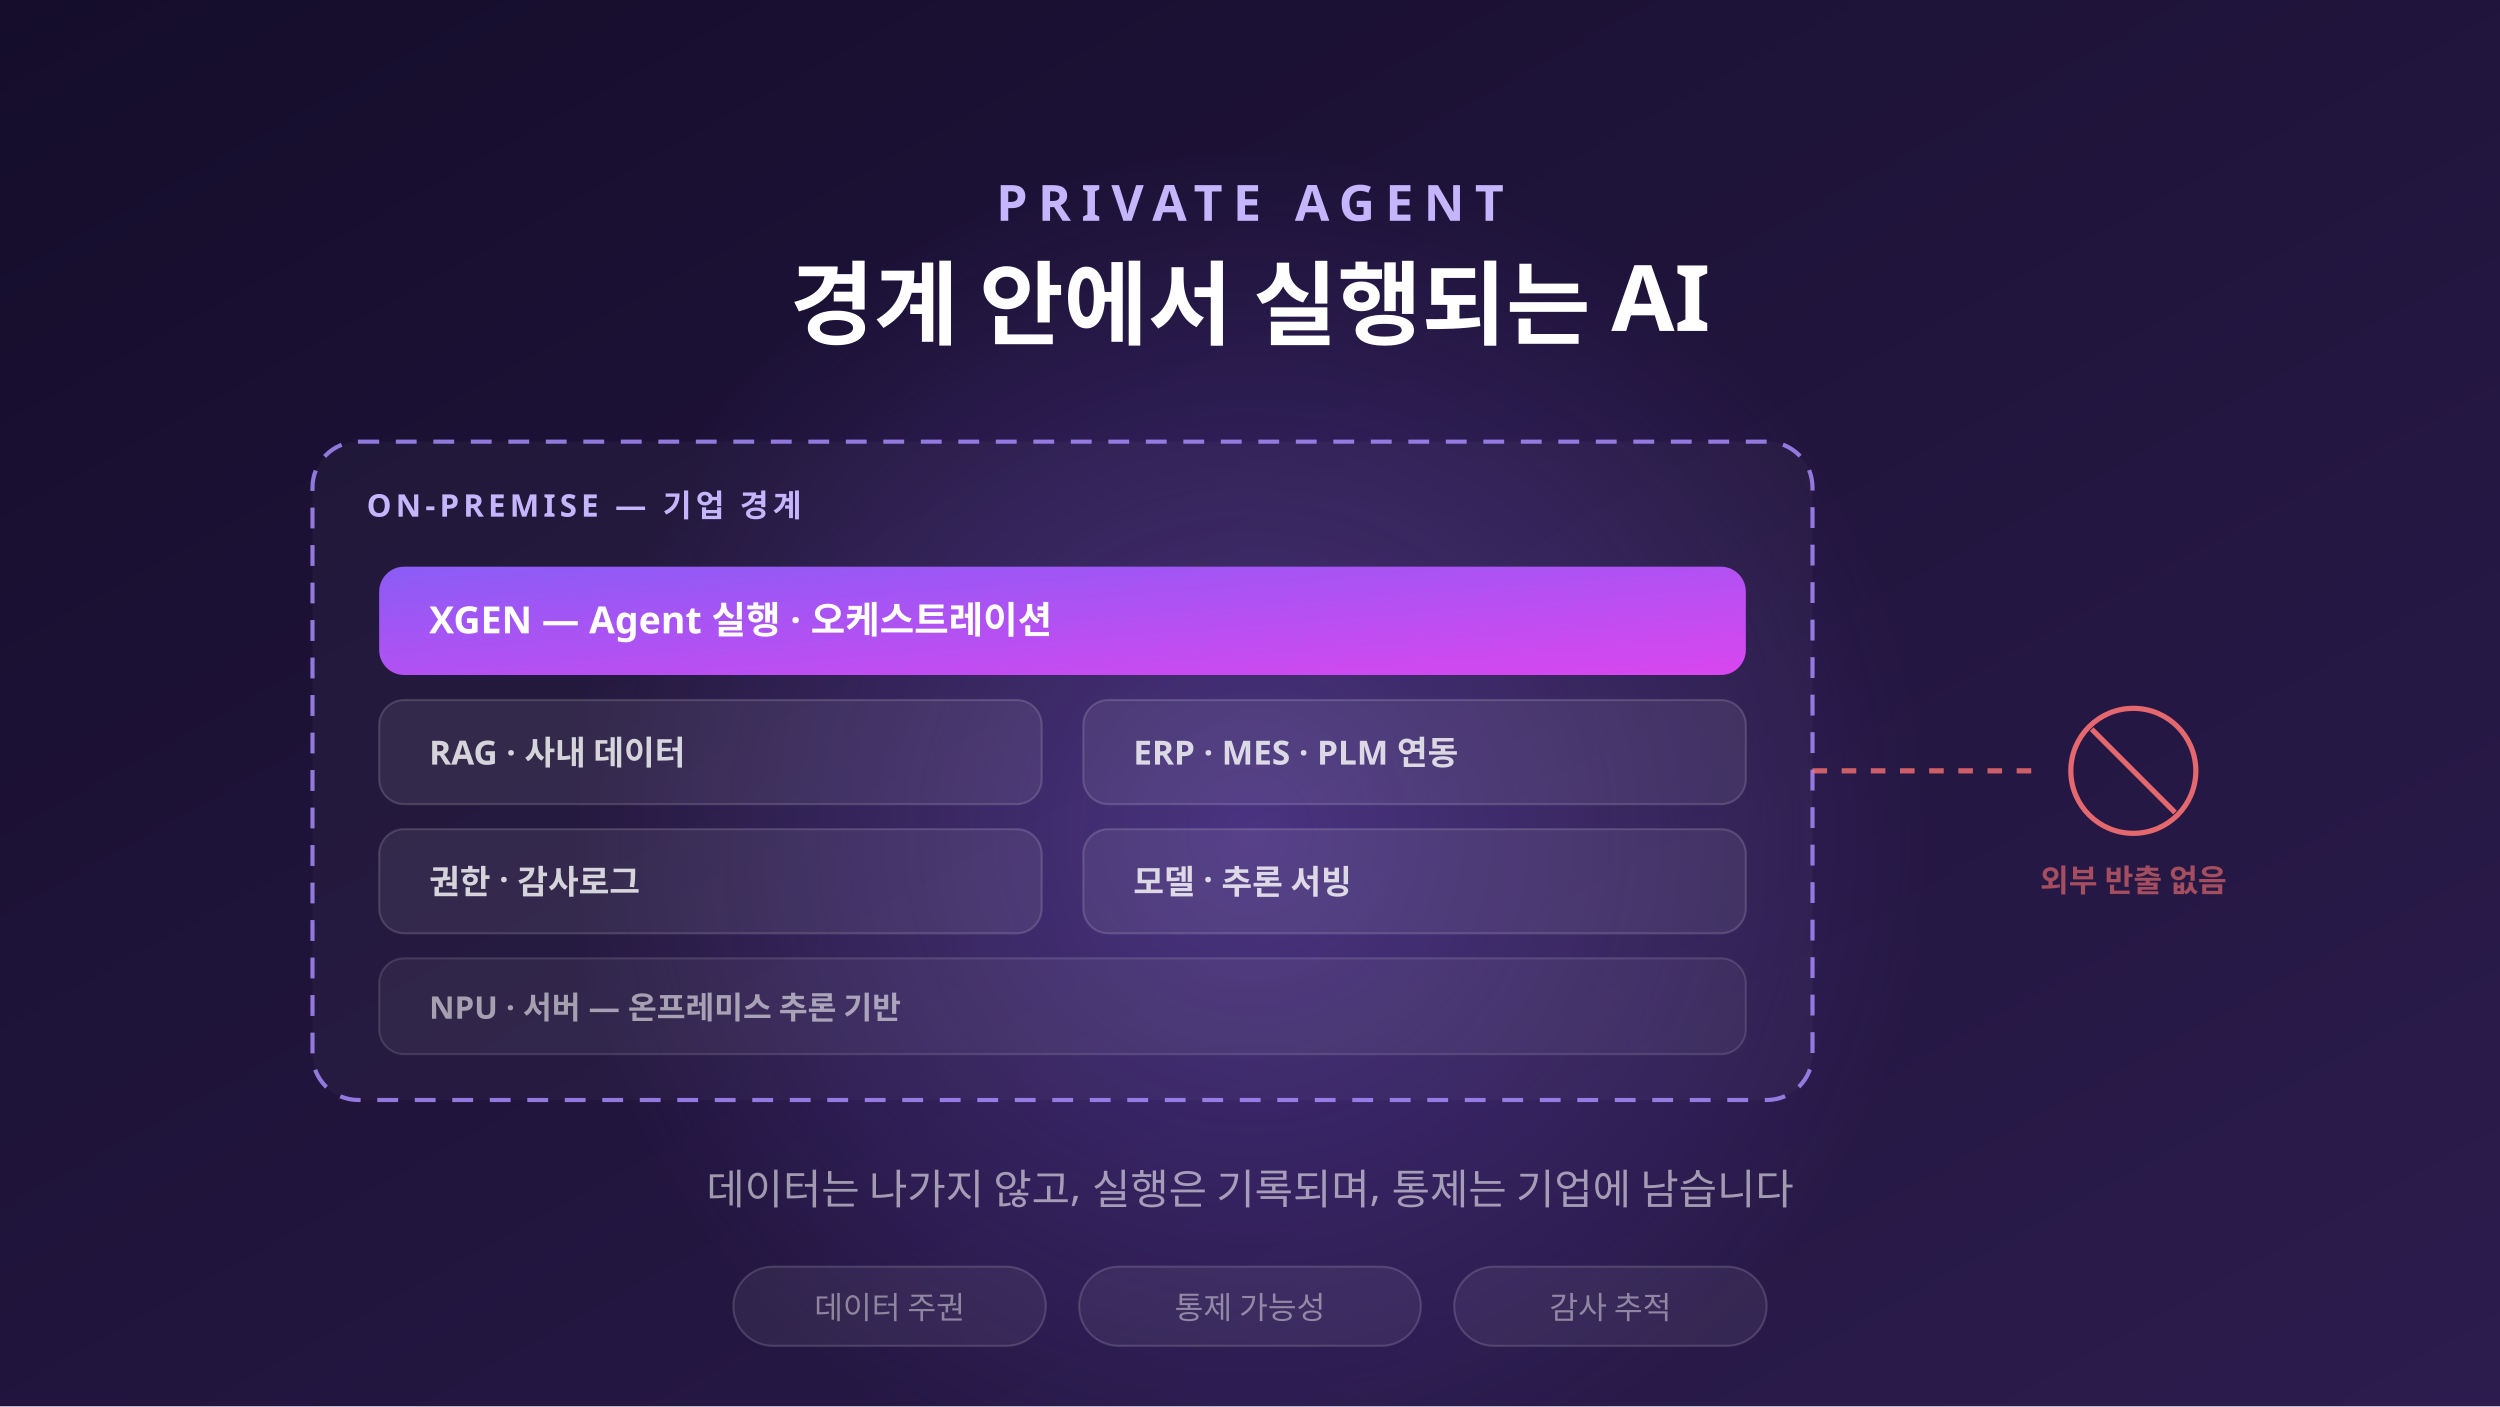
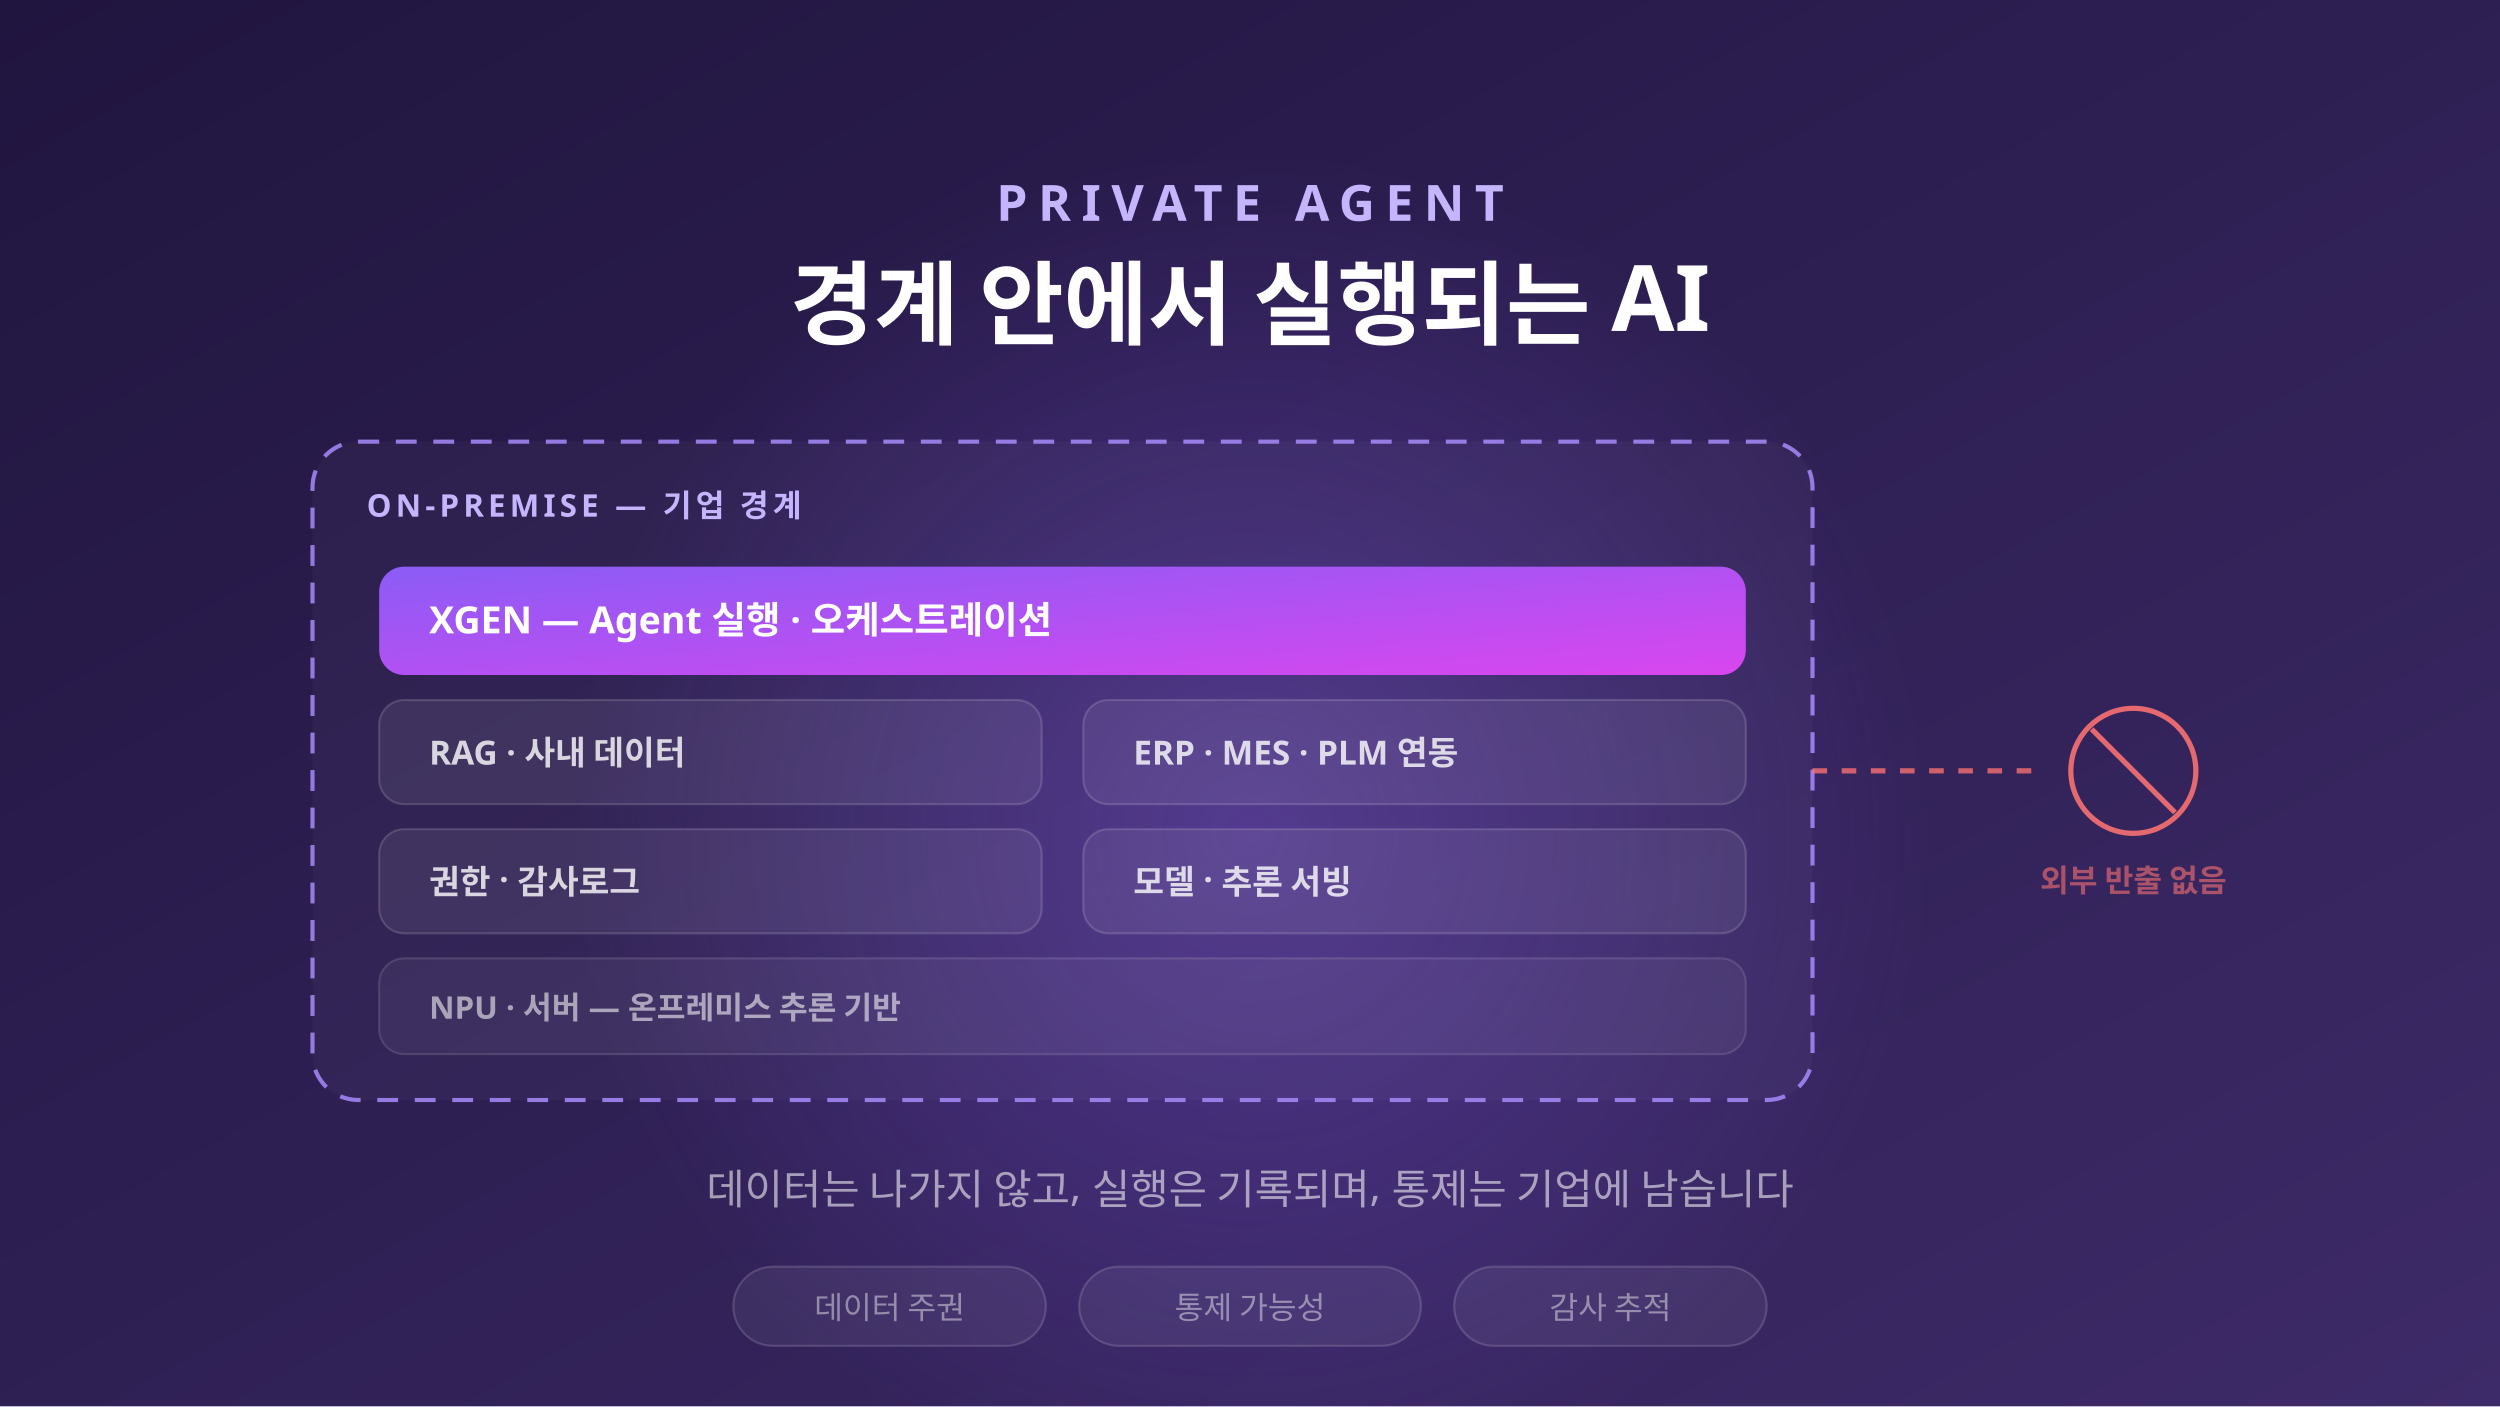
<svg xmlns="http://www.w3.org/2000/svg" viewBox="0 0 1200 675" role="img" aria-label="온프레미스 AI Agent — 기업 경계 안에서 실행되고 감사되는 XGEN 운영 계층">
  <defs>
    <linearGradient id="bg" x1="0" y1="0" x2="1" y2="1">
-       <stop offset="0" stop-color="#150d2b" />
-       <stop offset="1" stop-color="#2c1c4e" />
+       <stop offset="0" stop-color="#20153f" />
+       <stop offset="1" stop-color="#3d2a68" />
    </linearGradient>
    <linearGradient id="brand" x1="0" y1="0" x2="1" y2="1">
      <stop offset="0" stop-color="#8b5cf6" />
      <stop offset="1" stop-color="#d946ef" />
    </linearGradient>
    <radialGradient id="glow" cx="50%" cy="50%" r="50%">
      <stop offset="0" stop-color="#8b5cf6" stop-opacity="0.34" />
      <stop offset="1" stop-color="#8b5cf6" stop-opacity="0" />
    </radialGradient>
  </defs>
  <rect width="1200" height="675" fill="url(#bg)" />
  <circle cx="600" cy="400" r="330" fill="url(#glow)" />
  <text x="600" y="106" text-anchor="middle" font-family="Pretendard,'Pretendard Variable','Malgun Gothic','Apple SD Gothic Neo','Noto Sans KR',sans-serif" font-size="24" font-weight="600" fill="#c4b5fd" letter-spacing="5">PRIVATE AGENT</text>
  <text x="600" y="162" text-anchor="middle" font-family="Pretendard,'Pretendard Variable','Malgun Gothic','Apple SD Gothic Neo','Noto Sans KR',sans-serif" font-size="44" font-weight="700" fill="#ffffff">경계 안에서 실행되는 AI</text>
  <rect x="150" y="212" width="720" height="316" rx="22" fill="#ffffff08" stroke="#a78bfa" stroke-width="2" stroke-dasharray="10 8" opacity="0.85" />
  <text x="176" y="248" font-family="Pretendard,'Pretendard Variable','Malgun Gothic','Apple SD Gothic Neo','Noto Sans KR',sans-serif" font-size="15" font-weight="700" fill="#c4b5fd" letter-spacing="2">ON-PREMISE — 기업 경계</text>
  <g font-family="Pretendard,'Pretendard Variable','Malgun Gothic','Apple SD Gothic Neo','Noto Sans KR',sans-serif">
    <rect x="182" y="272" width="656" height="52" rx="12" fill="url(#brand)" />
    <text x="206" y="304" font-size="18" font-weight="700" fill="#ffffff">XGEN — Agent 실행 · 오케스트레이션</text>
    <rect x="182" y="336" width="318" height="50" rx="12" fill="#ffffff12" stroke="#ffffff26" />
    <text x="206" y="367" font-size="16" font-weight="600" fill="#ffffffcc">RAG · 사내 데이터</text>
    <rect x="520" y="336" width="318" height="50" rx="12" fill="#ffffff12" stroke="#ffffff26" />
    <text x="544" y="367" font-size="16" font-weight="600" fill="#ffffffcc">ERP · MES · PLM 연동</text>
    <rect x="182" y="398" width="318" height="50" rx="12" fill="#ffffff12" stroke="#ffffff26" />
    <text x="206" y="429" font-size="16" font-weight="600" fill="#ffffffcc">권한 · 감사로그</text>
    <rect x="520" y="398" width="318" height="50" rx="12" fill="#ffffff12" stroke="#ffffff26" />
    <text x="544" y="429" font-size="16" font-weight="600" fill="#ffffffcc">모델 · 추론 서빙</text>
    <rect x="182" y="460" width="656" height="46" rx="12" fill="#ffffff0d" stroke="#ffffff1f" />
    <text x="206" y="489" font-size="15" font-weight="600" fill="#ffffff8f">NPU · 서버 — 온프레미스 추론 기반</text>
  </g>
  <g>
    <line x1="870" y1="370" x2="978" y2="370" stroke="#f87171" stroke-width="2.5" stroke-dasharray="7 7" opacity="0.8" />
    <circle cx="1024" cy="370" r="30" fill="none" stroke="#f87171" stroke-width="2.5" opacity="0.9" />
    <line x1="1004" y1="350" x2="1044" y2="390" stroke="#f87171" stroke-width="2.5" opacity="0.9" />
    <text x="1024" y="428" text-anchor="middle" font-family="Pretendard,'Pretendard Variable','Malgun Gothic','Apple SD Gothic Neo','Noto Sans KR',sans-serif" font-size="15" font-weight="600" fill="#f8717199">외부 반출 없음</text>
  </g>
  <text x="600" y="578" text-anchor="middle" font-family="Pretendard,'Pretendard Variable','Malgun Gothic','Apple SD Gothic Neo','Noto Sans KR',sans-serif" font-size="20" fill="#ffffff8f">데이터는 나가지 않고, 실행은 기록되며, 통제는 기업에 남습니다</text>
  <g font-family="Pretendard,'Pretendard Variable','Malgun Gothic','Apple SD Gothic Neo','Noto Sans KR',sans-serif" font-size="15" fill="#ffffff70">
    <rect x="352" y="608" width="150" height="38" rx="19" fill="#ffffff0f" stroke="#ffffff26" />
    <text x="427" y="633" text-anchor="middle">데이터 주권</text>
    <rect x="518" y="608" width="164" height="38" rx="19" fill="#ffffff0f" stroke="#ffffff26" />
    <text x="600" y="633" text-anchor="middle">통제 가능성</text>
    <rect x="698" y="608" width="150" height="38" rx="19" fill="#ffffff0f" stroke="#ffffff26" />
    <text x="773" y="633" text-anchor="middle">감사 추적</text>
  </g>
</svg>
